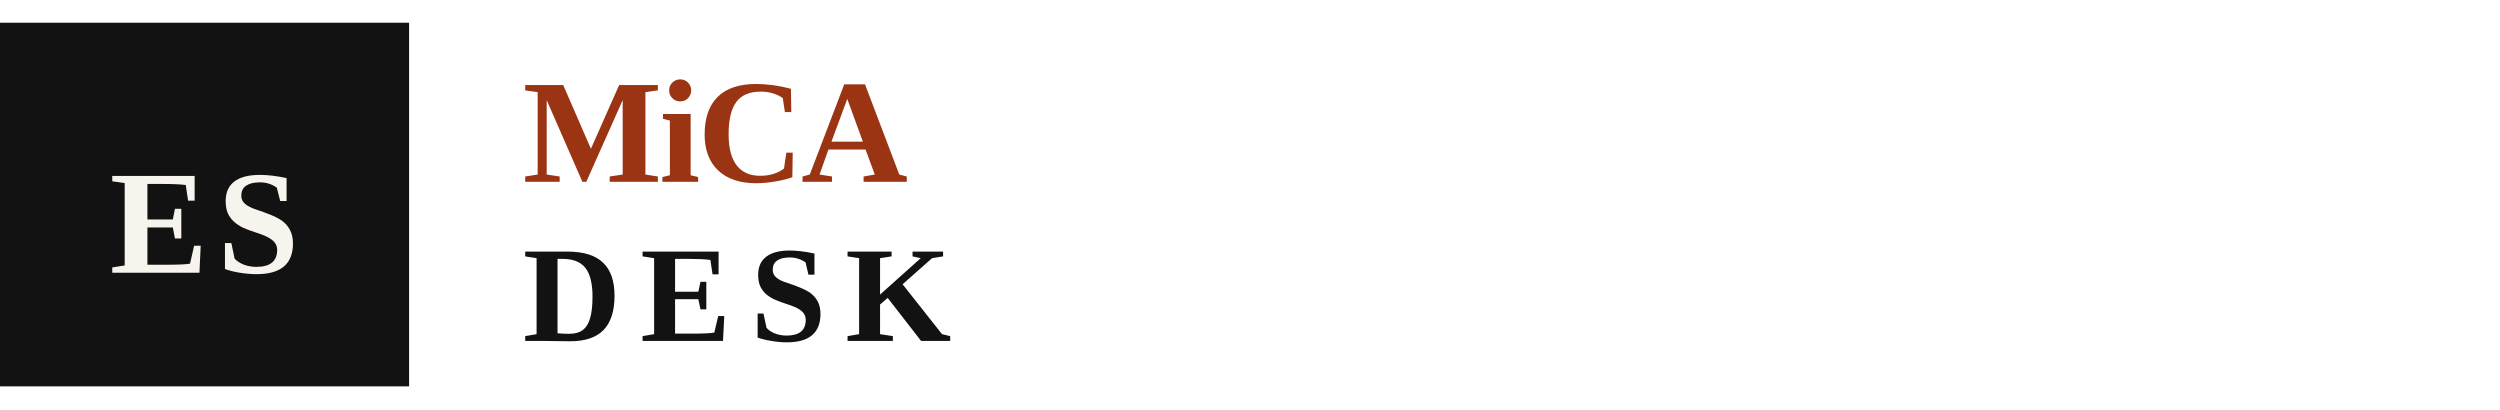
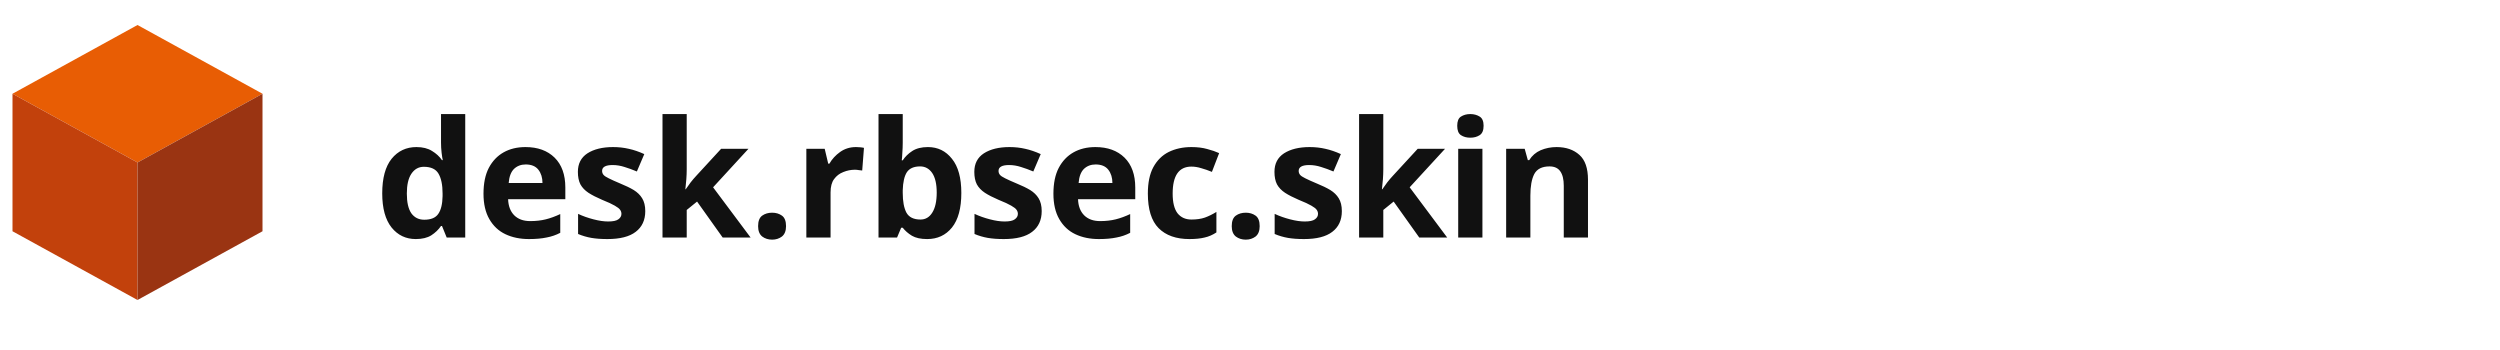
- <svg xmlns="http://www.w3.org/2000/svg" viewBox="0 0 220 36" role="img" aria-label="ES MiCA Desk">
-   <rect x="0" y="2" width="36" height="32" fill="#121212" />
-   <text x="18" y="24" text-anchor="middle" font-family="Georgia, 'Times New Roman', serif" font-size="13" font-weight="700" fill="#f7f4ee" letter-spacing="0.06em">ES</text>
-   <text x="46" y="16" font-family="Georgia, 'Times New Roman', serif" font-size="13" font-weight="700" fill="#9a3412" letter-spacing="-0.02em">MiCA</text>
-   <text x="46" y="30" font-family="Georgia, 'Times New Roman', serif" font-size="12" font-weight="600" fill="#121212" letter-spacing="0.14em">DESK</text>
+ <svg xmlns="http://www.w3.org/2000/svg" viewBox="0 0 200 28" role="img" aria-label="desk.rbsec.skin">
+   <g transform="translate(1,2)">
+     <path d="M10 0 L20 5.5 L10 11 L0 5.5 Z" fill="#e85d04" />
+     <path d="M0 5.5 L10 11 L10 22 L0 16.5 Z" fill="#c2410c" />
+     <path d="M10 11 L20 5.5 L20 16.5 L10 22 Z" fill="#9a3412" />
+   </g>
+   <text x="30" y="19" font-family="IBM Plex Sans, system-ui, sans-serif" font-size="13" font-weight="600" fill="#111111" letter-spacing="-0.01em">desk.rbsec.skin</text>
</svg>
